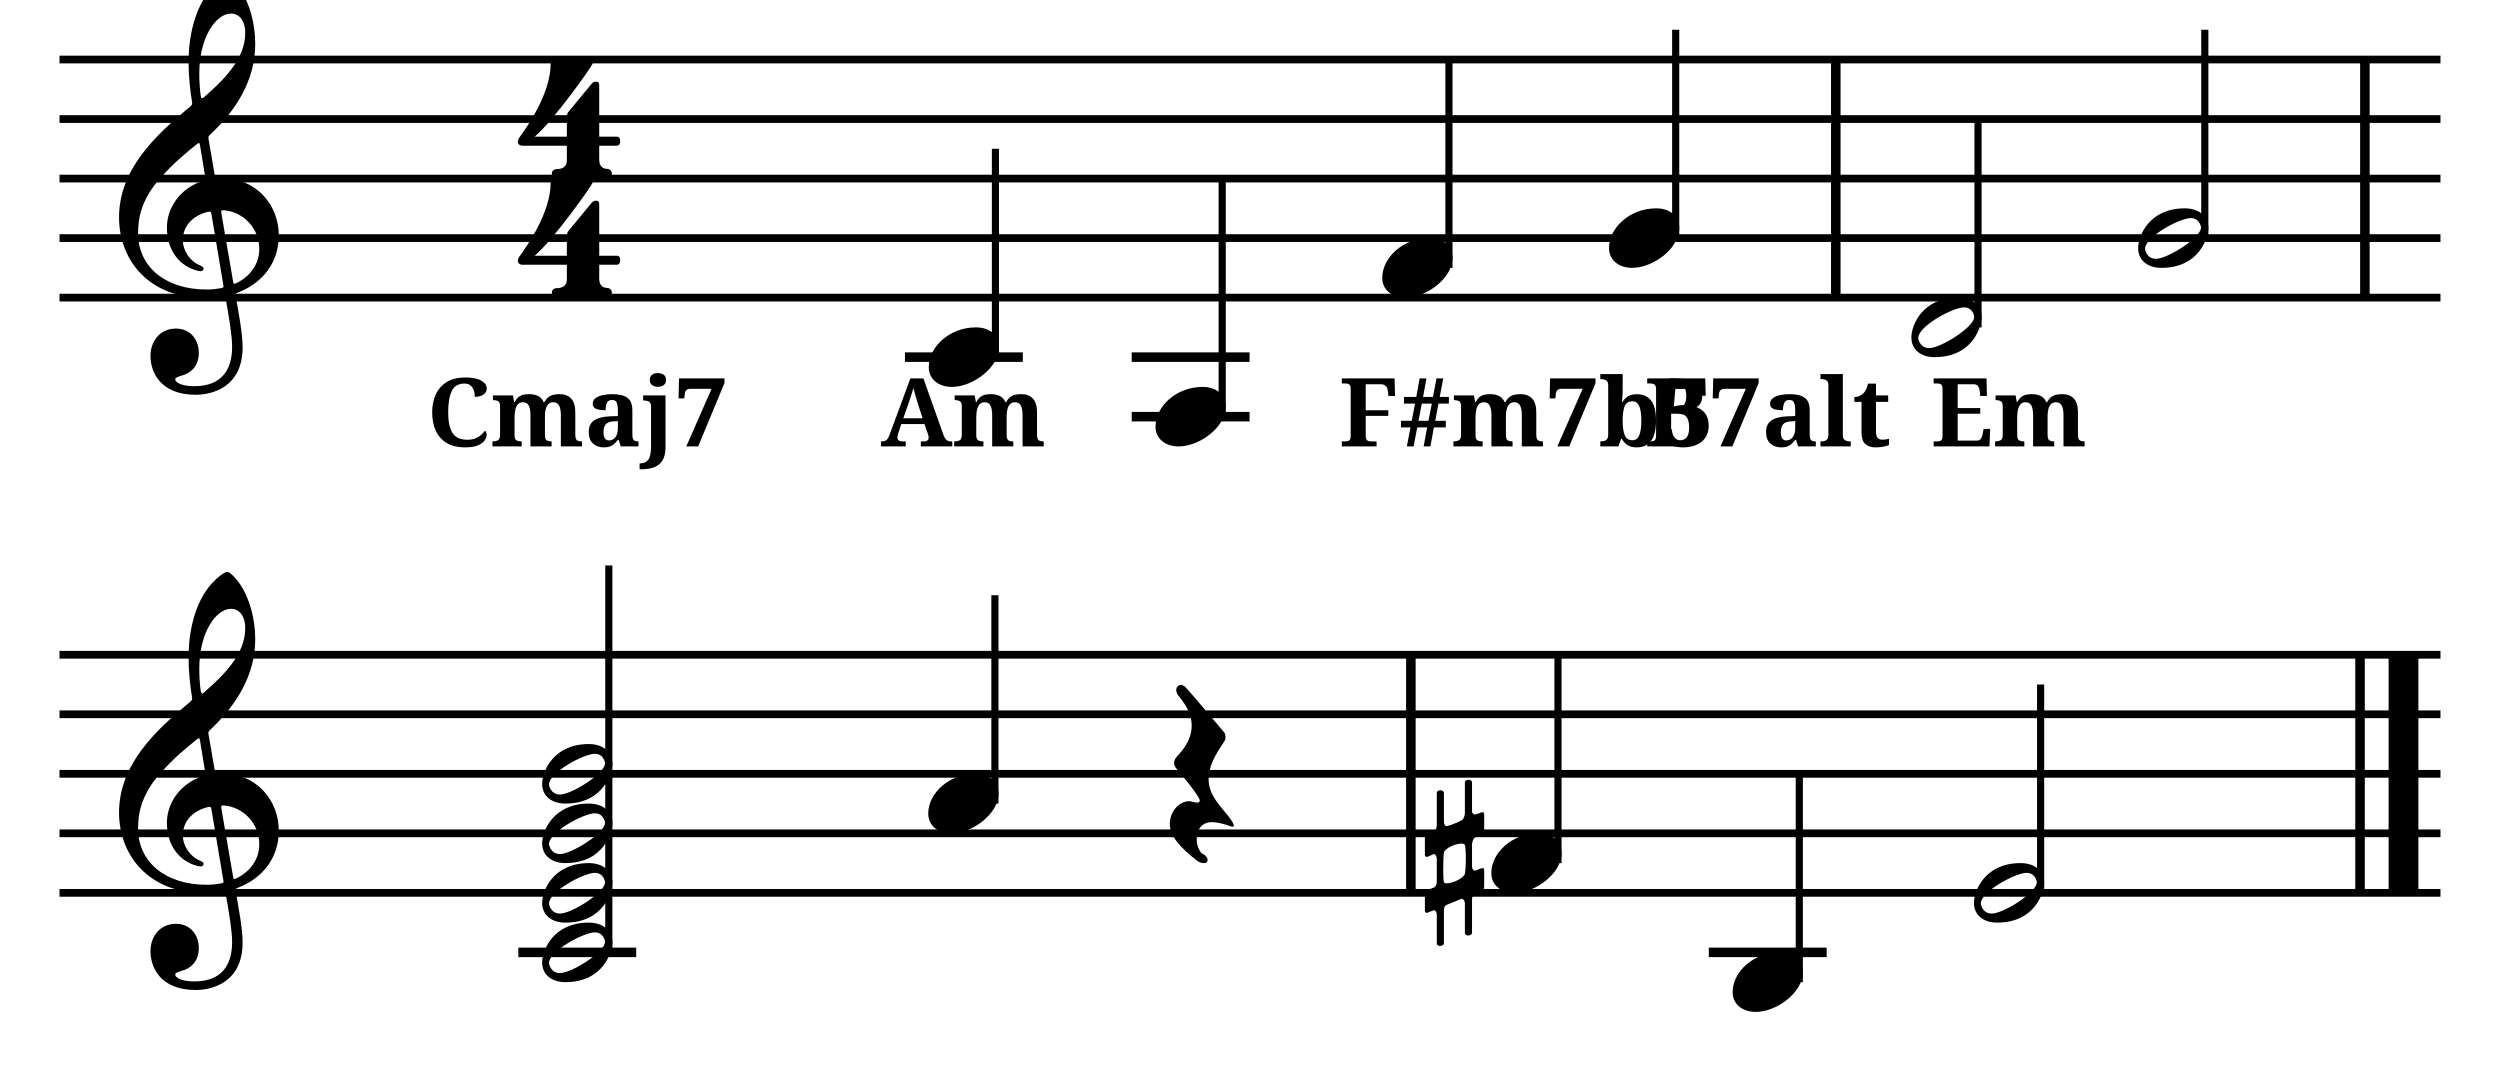
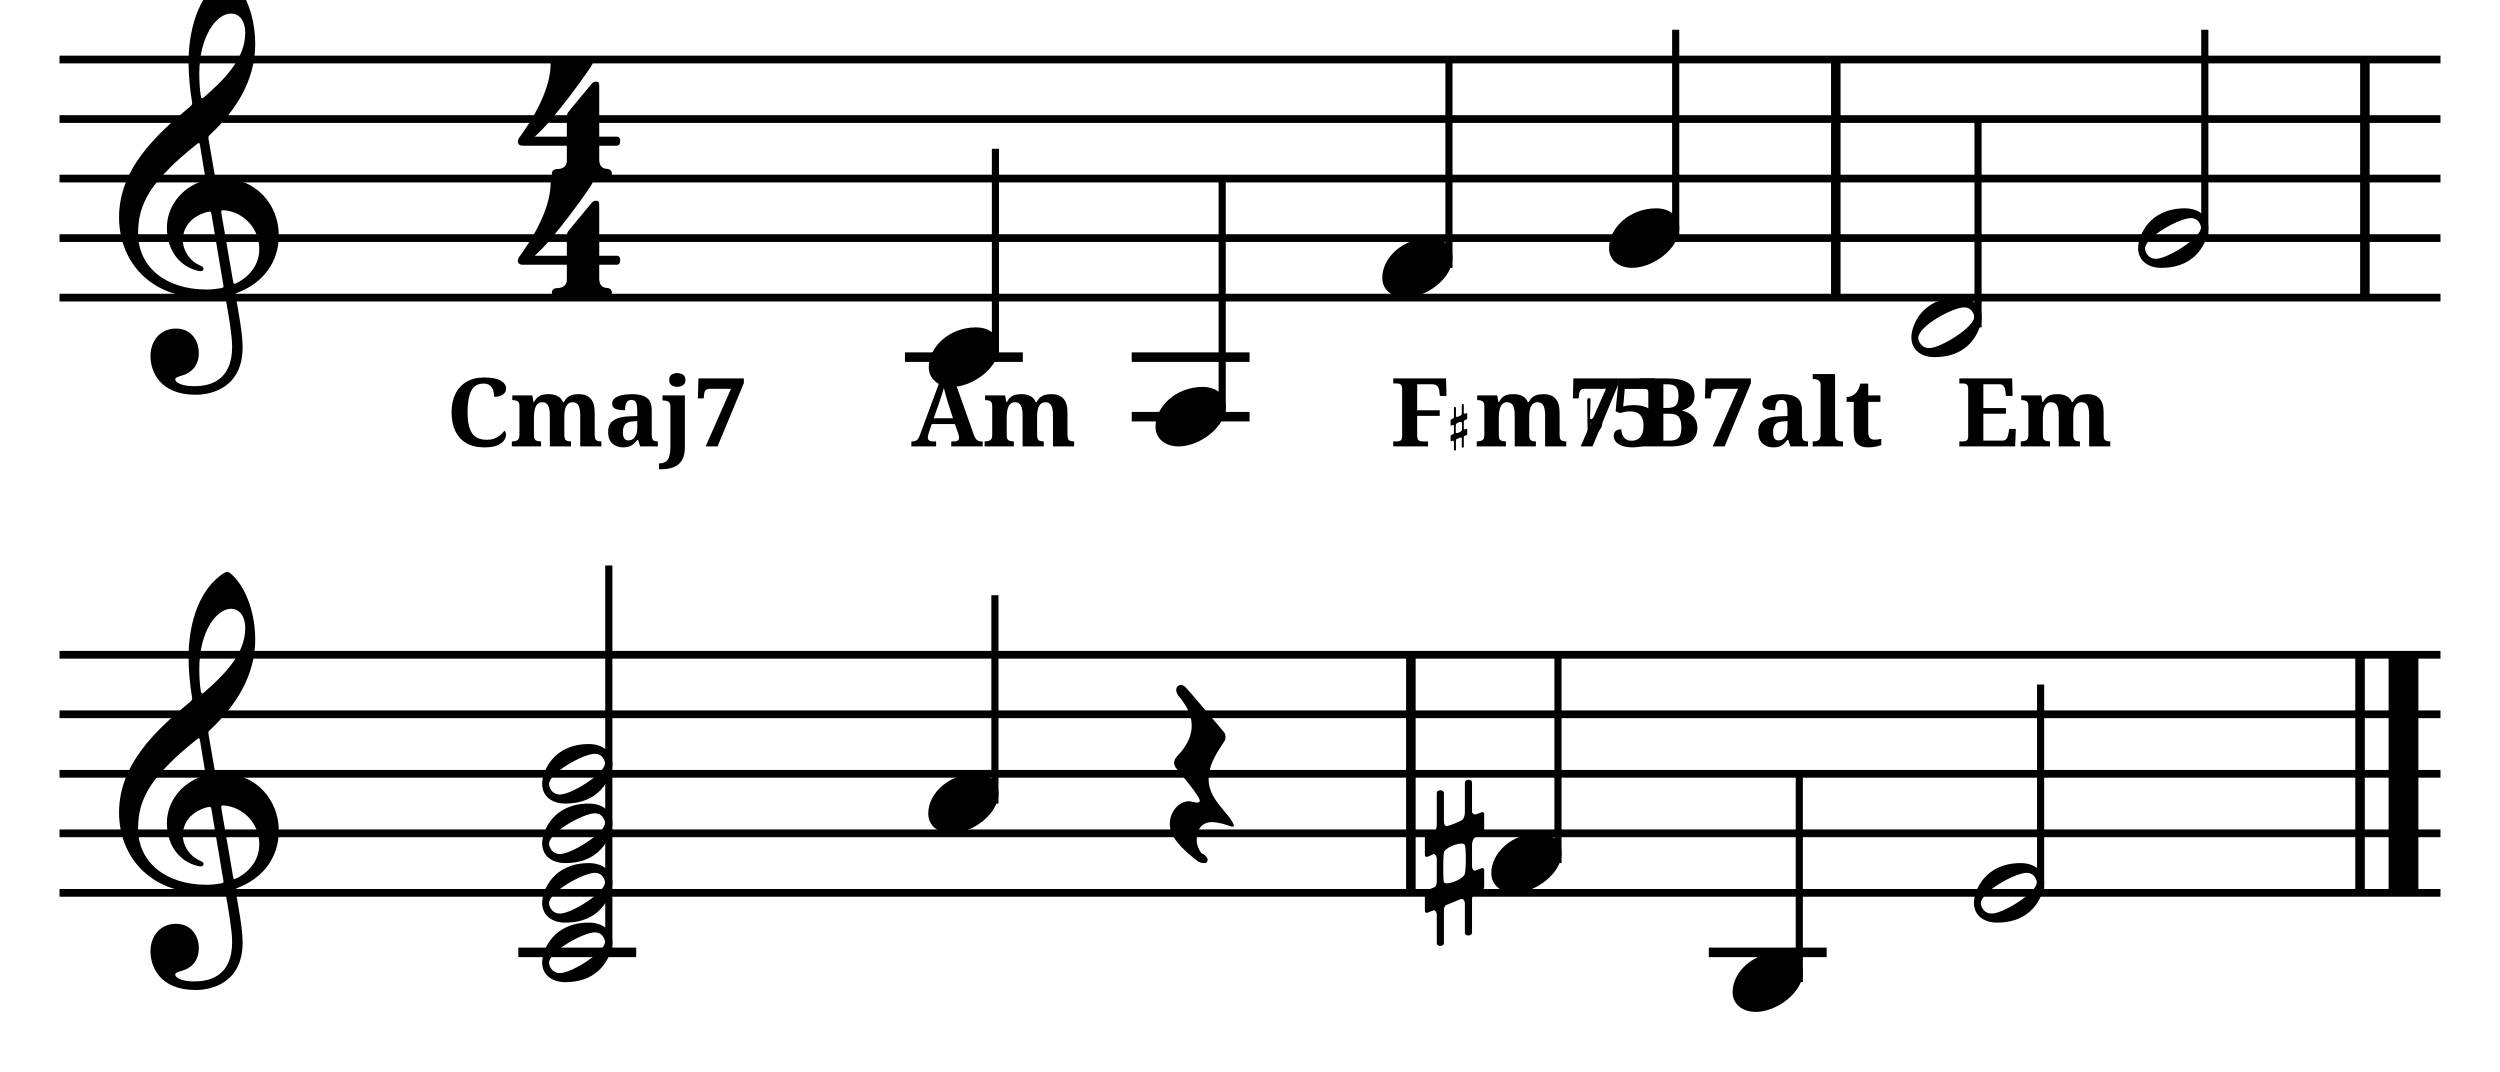
<svg xmlns="http://www.w3.org/2000/svg" width="294" height="126" viewBox="-250 -250 10500 4500">
  <line x1="0" y1="0" x2="10000" y2="0" stroke="black" stroke-width="32.5" />
  <line x1="0" y1="250" x2="10000" y2="250" stroke="black" stroke-width="32.5" />
  <line x1="0" y1="500" x2="10000" y2="500" stroke="black" stroke-width="32.5" />
  <line x1="0" y1="750" x2="10000" y2="750" stroke="black" stroke-width="32.5" />
  <line x1="0" y1="1000" x2="10000" y2="1000" stroke="black" stroke-width="32.5" />
  <path d="M364 252C387 252 413 250 433 246C444 244 446 243 448 255C460 322 475 409 475 456C475 604 375 622 316 622C262 622 236 606 236 593C236 586 245 583 268 576C299 567 335 540 335 482C335 427 300 380 239 380C172 380 132 433 132 495C132 560 171 658 322 658C389 658 519 628 519 458C519 401 501 306 490 244C488 232 489 233 503 227C604 187 671 102 671 -11C671 -139 577 -252 430 -252C404 -252 404 -252 401 -270L376 -415C374 -427 376 -428 382 -434C490 -535 572 -662 572 -815C572 -902 548 -988 507 -1048C492 -1070 466 -1098 455 -1098C441 -1098 410 -1072 390 -1050C316 -968 292 -843 292 -739C292 -681 299 -616 306 -575C308 -563 309 -561 297 -551C153 -432 0 -289 0 -87C0 87 119 252 364 252ZM80 -20C80 -79 90 -158 173 -252C233 -319 279 -356 326 -394C336 -402 338 -401 340 -390L361 -262C364 -243 364 -244 346 -238C258 -208 201 -129 201 -44C201 46 248 110 316 133C324 136 336 139 343 139C351 139 355 134 355 128C355 121 347 118 340 115C298 97 268 54 268 8C268 -49 307 -92 368 -109C384 -113 386 -112 388 -101L438 197C440 208 439 208 424 211C408 214 388 216 368 216C193 216 80 119 80 -20ZM470 -943C503 -943 530 -916 530 -861C530 -750 435 -660 356 -591C349 -585 345 -586 343 -599C339 -625 337 -659 337 -691C337 -847 409 -943 470 -943ZM441 -117C522 -110 589 -42 589 46C589 109 551 160 495 188C483 194 481 194 479 182L430 -103C428 -115 429 -118 441 -117Z" fill="black" transform="translate(250, 750)" />
  <path d="M40 112L226 112L226 175C226 202 204 210 186 210C170 210 163 219 163 229C163 239 167 250 182 250L395 250C405 250 415 243 415 229C415 215 403 209 393 209C383 209 362 203 362 171L362 112L435 112C445 112 450 105 450 93C450 81 446 74 435 74L362 74L362 -140C362 -148 361 -157 350 -157C341 -157 336 -155 330 -148L235 -33C231 -28 226 -22 226 -10L226 74L91 74C171 6 331 -221 334 -232C334 -234 335 -235 335 -237C335 -245 328 -251 320 -251C311 -251 270 -249 252 -249C234 -249 189 -251 181 -251C172 -251 158 -248 158 -232C158 -108 60 31 30 73L24 81C24 82 23 83 23 84C21 88 20 92 20 95C20 105 28 112 40 112Z" fill="black" transform="translate(1904.762, 250)" />
  <path d="M40 112L226 112L226 175C226 202 204 210 186 210C170 210 163 219 163 229C163 239 167 250 182 250L395 250C405 250 415 243 415 229C415 215 403 209 393 209C383 209 362 203 362 171L362 112L435 112C445 112 450 105 450 93C450 81 446 74 435 74L362 74L362 -140C362 -148 361 -157 350 -157C341 -157 336 -155 330 -148L235 -33C231 -28 226 -22 226 -10L226 74L91 74C171 6 331 -221 334 -232C334 -234 335 -235 335 -237C335 -245 328 -251 320 -251C311 -251 270 -249 252 -249C234 -249 189 -251 181 -251C172 -251 158 -248 158 -232C158 -108 60 31 30 73L24 81C24 82 23 83 23 84C21 88 20 92 20 95C20 105 28 112 40 112Z" fill="black" transform="translate(1904.762, 750)" />
  <path d="M0 42C0 94 43 125 97 125C186 125 295 43 295 -42C295 -93 255 -125 198 -125C88 -125 0 -44 0 42Z" fill="black" transform="translate(3650.794, 1250)" />
  <line x1="3550.794" y1="1250" x2="4045.794" y2="1250" stroke="black" stroke-width="40" />
  <line x1="3930.794" y1="375" x2="3930.794" y2="1250" stroke="black" stroke-width="30" />
-   <text x="3798.294" y="-875" font-family="serif" font-size="400" fill="black" text-anchor="middle" font-weight="bold" font-style="normal">C</text>
+   <text x="3688.294" y="-875" font-family="serif" font-size="400" fill="black" text-anchor="start" font-weight="bold" font-style="normal">C</text>
  <path d="M0 42C0 94 43 125 97 125C186 125 295 43 295 -42C295 -93 255 -125 198 -125C88 -125 0 -44 0 42Z" fill="black" transform="translate(4603.175, 1500)" />
  <line x1="4503.175" y1="1250" x2="4998.175" y2="1250" stroke="black" stroke-width="40" />
  <line x1="4503.175" y1="1500" x2="4998.175" y2="1500" stroke="black" stroke-width="40" />
  <line x1="4883.175" y1="500" x2="4883.175" y2="1500" stroke="black" stroke-width="30" />
-   <text x="4750.675" y="-875" font-family="serif" font-size="400" fill="black" text-anchor="middle" font-weight="bold" font-style="normal">Am</text>
+   <text x="4530.675" y="-875" font-family="serif" font-size="400" fill="black" text-anchor="start" font-weight="bold" font-style="normal">Am</text>
  <path d="M0 42C0 94 43 125 97 125C186 125 295 43 295 -42C295 -93 255 -125 198 -125C88 -125 0 -44 0 42Z" fill="black" transform="translate(5555.556, 875)" />
  <line x1="5835.556" y1="0" x2="5835.556" y2="875" stroke="black" stroke-width="30" />
-   <text x="5703.056" y="-875" font-family="serif" font-size="400" fill="black" text-anchor="middle" font-weight="bold" font-style="normal">F</text>
+   <text x="5593.056" y="-875" font-family="serif" font-size="400" fill="black" text-anchor="start" font-weight="bold" font-style="normal">F</text>
  <path d="M0 42C0 94 43 125 97 125C186 125 295 43 295 -42C295 -93 255 -125 198 -125C88 -125 0 -44 0 42Z" fill="black" transform="translate(6507.937, 750)" />
  <line x1="6787.937" y1="-125" x2="6787.937" y2="750" stroke="black" stroke-width="30" />
-   <text x="6655.437" y="-875" font-family="serif" font-size="400" fill="black" text-anchor="middle" font-weight="bold" font-style="normal">G</text>
+   <text x="6545.437" y="-875" font-family="serif" font-size="400" fill="black" text-anchor="start" font-weight="bold" font-style="normal">G</text>
  <line x1="7460.317" y1="0" x2="7460.317" y2="1000" stroke="black" stroke-width="40" />
  <path d="M97 125C262 125 295 -9 295 -42C295 -93 254 -125 196 -125C47 -125 0 -10 0 42C0 95 42 125 97 125ZM29 44C29 -5 174 -84 221 -84C240 -84 251 -75 258 -63C261 -57 264 -51 264 -44C264 -1 123 87 75 87C54 87 42 76 35 64C32 58 29 51 29 44Z" fill="black" transform="translate(7777.778, 1125)" />
  <line x1="8057.778" y1="250" x2="8057.778" y2="1125" stroke="black" stroke-width="30" />
-   <text x="7925.278" y="-875" font-family="serif" font-size="400" fill="black" text-anchor="middle" font-weight="bold" font-style="normal">Dm7</text>
+   <text x="7595.278" y="-875" font-family="serif" font-size="400" fill="black" text-anchor="start" font-weight="bold" font-style="normal">Dm7</text>
  <path d="M97 125C262 125 295 -9 295 -42C295 -93 254 -125 196 -125C47 -125 0 -10 0 42C0 95 42 125 97 125ZM29 44C29 -5 174 -84 221 -84C240 -84 251 -75 258 -63C261 -57 264 -51 264 -44C264 -1 123 87 75 87C54 87 42 76 35 64C32 58 29 51 29 44Z" fill="black" transform="translate(8730.159, 750)" />
  <line x1="9010.159" y1="-125" x2="9010.159" y2="750" stroke="black" stroke-width="30" />
-   <text x="8877.659" y="-875" font-family="serif" font-size="400" fill="black" text-anchor="middle" font-weight="bold" font-style="normal">G7</text>
+   <text x="8657.659" y="-875" font-family="serif" font-size="400" fill="black" text-anchor="start" font-weight="bold" font-style="normal">G7</text>
  <line x1="9682.54" y1="0" x2="9682.54" y2="1000" stroke="black" stroke-width="40" />
  <line x1="0" y1="2500" x2="10000" y2="2500" stroke="black" stroke-width="32.5" />
  <line x1="0" y1="2750" x2="10000" y2="2750" stroke="black" stroke-width="32.5" />
  <line x1="0" y1="3000" x2="10000" y2="3000" stroke="black" stroke-width="32.5" />
  <line x1="0" y1="3250" x2="10000" y2="3250" stroke="black" stroke-width="32.5" />
  <line x1="0" y1="3500" x2="10000" y2="3500" stroke="black" stroke-width="32.5" />
  <path d="M364 252C387 252 413 250 433 246C444 244 446 243 448 255C460 322 475 409 475 456C475 604 375 622 316 622C262 622 236 606 236 593C236 586 245 583 268 576C299 567 335 540 335 482C335 427 300 380 239 380C172 380 132 433 132 495C132 560 171 658 322 658C389 658 519 628 519 458C519 401 501 306 490 244C488 232 489 233 503 227C604 187 671 102 671 -11C671 -139 577 -252 430 -252C404 -252 404 -252 401 -270L376 -415C374 -427 376 -428 382 -434C490 -535 572 -662 572 -815C572 -902 548 -988 507 -1048C492 -1070 466 -1098 455 -1098C441 -1098 410 -1072 390 -1050C316 -968 292 -843 292 -739C292 -681 299 -616 306 -575C308 -563 309 -561 297 -551C153 -432 0 -289 0 -87C0 87 119 252 364 252ZM80 -20C80 -79 90 -158 173 -252C233 -319 279 -356 326 -394C336 -402 338 -401 340 -390L361 -262C364 -243 364 -244 346 -238C258 -208 201 -129 201 -44C201 46 248 110 316 133C324 136 336 139 343 139C351 139 355 134 355 128C355 121 347 118 340 115C298 97 268 54 268 8C268 -49 307 -92 368 -109C384 -113 386 -112 388 -101L438 197C440 208 439 208 424 211C408 214 388 216 368 216C193 216 80 119 80 -20ZM470 -943C503 -943 530 -916 530 -861C530 -750 435 -660 356 -591C349 -585 345 -586 343 -599C339 -625 337 -659 337 -691C337 -847 409 -943 470 -943ZM441 -117C522 -110 589 -42 589 46C589 109 551 160 495 188C483 194 481 194 479 182L430 -103C428 -115 429 -118 441 -117Z" fill="black" transform="translate(250, 3250)" />
  <path d="M97 125C262 125 295 -9 295 -42C295 -93 254 -125 196 -125C47 -125 0 -10 0 42C0 95 42 125 97 125ZM29 44C29 -5 174 -84 221 -84C240 -84 251 -75 258 -63C261 -57 264 -51 264 -44C264 -1 123 87 75 87C54 87 42 76 35 64C32 58 29 51 29 44Z" fill="black" transform="translate(2027.027, 3750)" />
  <line x1="1927.027" y1="3750" x2="2422.027" y2="3750" stroke="black" stroke-width="40" />
  <path d="M97 125C262 125 295 -9 295 -42C295 -93 254 -125 196 -125C47 -125 0 -10 0 42C0 95 42 125 97 125ZM29 44C29 -5 174 -84 221 -84C240 -84 251 -75 258 -63C261 -57 264 -51 264 -44C264 -1 123 87 75 87C54 87 42 76 35 64C32 58 29 51 29 44Z" fill="black" transform="translate(2027.027, 3500)" />
  <path d="M97 125C262 125 295 -9 295 -42C295 -93 254 -125 196 -125C47 -125 0 -10 0 42C0 95 42 125 97 125ZM29 44C29 -5 174 -84 221 -84C240 -84 251 -75 258 -63C261 -57 264 -51 264 -44C264 -1 123 87 75 87C54 87 42 76 35 64C32 58 29 51 29 44Z" fill="black" transform="translate(2027.027, 3250)" />
  <path d="M97 125C262 125 295 -9 295 -42C295 -93 254 -125 196 -125C47 -125 0 -10 0 42C0 95 42 125 97 125ZM29 44C29 -5 174 -84 221 -84C240 -84 251 -75 258 -63C261 -57 264 -51 264 -44C264 -1 123 87 75 87C54 87 42 76 35 64C32 58 29 51 29 44Z" fill="black" transform="translate(2027.027, 3000)" />
  <line x1="2307.027" y1="2125" x2="2307.027" y2="3750" stroke="black" stroke-width="30" />
-   <text x="2174.527" y="1625" font-family="serif" font-size="400" fill="black" text-anchor="middle" font-weight="bold" font-style="normal">Cmaj7</text>
+   <text x="1624.527" y="1625" font-family="serif" font-size="400" fill="black" text-anchor="start" font-weight="bold" font-style="normal">Cmaj7</text>
  <path d="M0 42C0 94 43 125 97 125C186 125 295 43 295 -42C295 -93 255 -125 198 -125C88 -125 0 -44 0 42Z" fill="black" transform="translate(3648.649, 3125)" />
  <line x1="3928.649" y1="2250" x2="3928.649" y2="3125" stroke="black" stroke-width="30" />
-   <text x="3796.149" y="1625" font-family="serif" font-size="400" fill="black" text-anchor="middle" font-weight="bold" font-style="normal">Am</text>
+   <text x="3576.149" y="1625" font-family="serif" font-size="400" fill="black" text-anchor="start" font-weight="bold" font-style="normal">Am</text>
  <path d="M117 366C125 372 135 375 143 375C150 375 157 373 158 369C159 366 160 364 160 362C160 353 152 345 144 338C131 338 120 311 118 302C115 294 114 285 114 276C114 235 135 203 177 203C206 203 239 214 255 220C256 220 257 221 258 221C261 222 263 222 265 222C268 222 270 221 270 218C270 206 244 173 233 161C195 115 164 78 164 22C164 18 165 13 165 9C169 -49 205 -97 231 -138C234 -143 235 -148 235 -153C235 -163 231 -172 231 -172C231 -172 83 -348 66 -365C61 -370 54 -373 48 -373C38 -373 28 -366 28 -352C28 -347 29 -342 32 -336C36 -325 93 -274 93 -202C93 -165 78 -122 33 -75C23 -65 19 -54 19 -46C19 -32 29 -22 29 -22L78 38C94 58 108 77 121 98C123 102 127 110 127 112C127 113 127 115 126 116C124 120 120 121 115 121C111 121 103 119 99 118C94 118 88 115 83 115C40 115 1 158 1 211C1 261 44 310 117 366Z" fill="black" transform="translate(4662.162, 3000)" />
  <line x1="5675.676" y1="2500" x2="5675.676" y2="3500" stroke="black" stroke-width="40" />
  <path d="M8 -26C12 -26 31 -35 34 -37C35 -37 36 -38 37 -38C44 -38 50 -28 50 -20L50 79C50 90 45 99 39 102C33 104 12 113 12 113C5 115 0 123 0 129L0 200C0 206 3 209 8 209C9 209 11 208 12 208C12 208 26 202 35 199C36 198 37 198 38 198C45 198 50 209 50 214L50 337C50 343 56 348 63 348C73 348 80 343 80 337L80 198C80 185 85 178 90 176L151 151C152 151 154 150 155 150C163 150 168 162 168 168L168 293C168 299 174 304 181 304C192 304 198 299 198 293L198 151C198 143 202 131 209 128C216 125 237 117 237 117C244 114 249 106 249 100L249 29C249 24 246 21 242 21C240 21 239 21 237 22L211 32C205 32 198 26 198 14L198 -79C198 -86 203 -105 211 -108L237 -118C244 -121 249 -129 249 -135L249 -206C249 -211 246 -214 242 -214C240 -214 239 -214 237 -213C237 -213 217 -205 212 -204C205 -204 198 -209 198 -217L198 -339C198 -345 192 -350 184 -350C174 -350 168 -345 168 -339L168 -209C167 -199 164 -186 155 -180C143 -173 109 -159 92 -155C83 -155 80 -167 80 -175L80 -295C80 -301 73 -306 66 -306C56 -306 50 -301 50 -295L50 -160C50 -146 44 -136 38 -133C32 -130 12 -122 12 -122C5 -120 0 -112 0 -106L0 -35C0 -29 3 -26 8 -26ZM77 30C77 -1 78 -36 80 -44C82 -61 128 -82 153 -82C160 -82 166 -80 168 -76C170 -71 172 -46 172 -19C172 8 170 36 168 45C162 65 115 85 92 85C86 85 81 83 80 80C78 76 77 54 77 30Z" fill="black" transform="translate(5734.514, 3375)" />
  <path d="M0 42C0 94 43 125 97 125C186 125 295 43 295 -42C295 -93 255 -125 198 -125C88 -125 0 -44 0 42Z" fill="black" transform="translate(6013.514, 3375)" />
  <line x1="6293.514" y1="2500" x2="6293.514" y2="3375" stroke="black" stroke-width="30" />
-   <text x="6161.014" y="1625" font-family="serif" font-size="400" fill="black" text-anchor="middle" font-weight="bold" font-style="normal">F#m7b5</text>
+   <text x="5590.514" y="1625" font-family="serif" font-size="400" fill="black" text-anchor="start" font-weight="bold" font-style="normal">F</text>
+   <path d="M8 -26C12 -26 31 -35 34 -37C35 -37 36 -38 37 -38C44 -38 50 -28 50 -20L50 79C50 90 45 99 39 102C33 104 12 113 12 113C5 115 0 123 0 129L0 200C0 206 3 209 8 209C9 209 11 208 12 208C12 208 26 202 35 199C36 198 37 198 38 198C45 198 50 209 50 214L50 337C50 343 56 348 63 348C73 348 80 343 80 337L80 198C80 185 85 178 90 176L151 151C152 151 154 150 155 150C163 150 168 162 168 168L168 293C168 299 174 304 181 304C192 304 198 299 198 293L198 151C198 143 202 131 209 128C216 125 237 117 237 117C244 114 249 106 249 100L249 29C249 24 246 21 242 21C240 21 239 21 237 22L211 32C205 32 198 26 198 14L198 -79C198 -86 203 -105 211 -108L237 -118C244 -121 249 -129 249 -135L249 -206C249 -211 246 -214 242 -214C240 -214 239 -214 237 -213C237 -213 217 -205 212 -204C205 -204 198 -209 198 -217L198 -339C198 -345 192 -350 184 -350C174 -350 168 -345 168 -339L168 -209C167 -199 164 -186 155 -180C143 -173 109 -159 92 -155C83 -155 80 -167 80 -175L80 -295C80 -301 73 -306 66 -306C56 -306 50 -301 50 -295L50 -160C50 -146 44 -136 38 -133C32 -130 12 -122 12 -122C5 -120 0 -112 0 -106L0 -35C0 -29 3 -26 8 -26ZM77 30C77 -1 78 -36 80 -44C82 -61 128 -82 153 -82C160 -82 166 -80 168 -76C170 -71 172 -46 172 -19C172 8 170 36 168 45C162 65 115 85 92 85C86 85 81 83 80 80C78 76 77 54 77 30Z" fill="black" transform="translate(5842.514,1545) scale(0.28)" />
+   <text x="5944.234" y="1625" font-family="serif" font-size="400" fill="black" text-anchor="start" font-weight="bold" font-style="normal">m7</text>
+   <path d="M12 170C15 174 18 175 21 175C24 175 27 173 27 173C57 156 81 129 106 112C195 50 226 -11 226 -57C226 -114 182 -150 136 -153C119 -153 95 -145 81 -136C75 -131 64 -122 59 -122C57 -122 56 -122 54 -123C47 -126 43 -133 43 -140C44 -162 50 -402 50 -422C50 -433 41 -439 31 -439C17 -439 1 -429 0 -411C0 -411 4 160 12 170ZM46 -51C53 -71 93 -100 116 -100C145 -100 157 -67 157 -42C157 12 111 66 68 93C64 95 61 96 58 96C49 96 47 86 47 81C47 81 44 21 44 -19C44 -35 45 -47 46 -51Z" fill="black" transform="translate(6416.234,1545) scale(0.28)" />
+   <text x="6511.514" y="1625" font-family="serif" font-size="400" fill="black" text-anchor="start" font-weight="bold" font-style="normal">5</text>
  <path d="M0 42C0 94 43 125 97 125C186 125 295 43 295 -42C295 -93 255 -125 198 -125C88 -125 0 -44 0 42Z" fill="black" transform="translate(7027.027, 3875)" />
  <line x1="6927.027" y1="3750" x2="7422.027" y2="3750" stroke="black" stroke-width="40" />
  <line x1="7307.027" y1="3000" x2="7307.027" y2="3875" stroke="black" stroke-width="30" />
-   <text x="7174.527" y="1625" font-family="serif" font-size="400" fill="black" text-anchor="middle" font-weight="bold" font-style="normal">B7alt</text>
+   <text x="6624.527" y="1625" font-family="serif" font-size="400" fill="black" text-anchor="start" font-weight="bold" font-style="normal">B7alt</text>
  <path d="M97 125C262 125 295 -9 295 -42C295 -93 254 -125 196 -125C47 -125 0 -10 0 42C0 95 42 125 97 125ZM29 44C29 -5 174 -84 221 -84C240 -84 251 -75 258 -63C261 -57 264 -51 264 -44C264 -1 123 87 75 87C54 87 42 76 35 64C32 58 29 51 29 44Z" fill="black" transform="translate(8040.541, 3500)" />
  <line x1="8320.541" y1="2625" x2="8320.541" y2="3500" stroke="black" stroke-width="30" />
-   <text x="8188.041" y="1625" font-family="serif" font-size="400" fill="black" text-anchor="middle" font-weight="bold" font-style="normal">Em</text>
+   <text x="7968.041" y="1625" font-family="serif" font-size="400" fill="black" text-anchor="start" font-weight="bold" font-style="normal">Em</text>
  <line x1="9662.162" y1="2500" x2="9662.162" y2="3500" stroke="black" stroke-width="40" />
  <line x1="9844.662" y1="2500" x2="9844.662" y2="3500" stroke="black" stroke-width="125" />
</svg>
